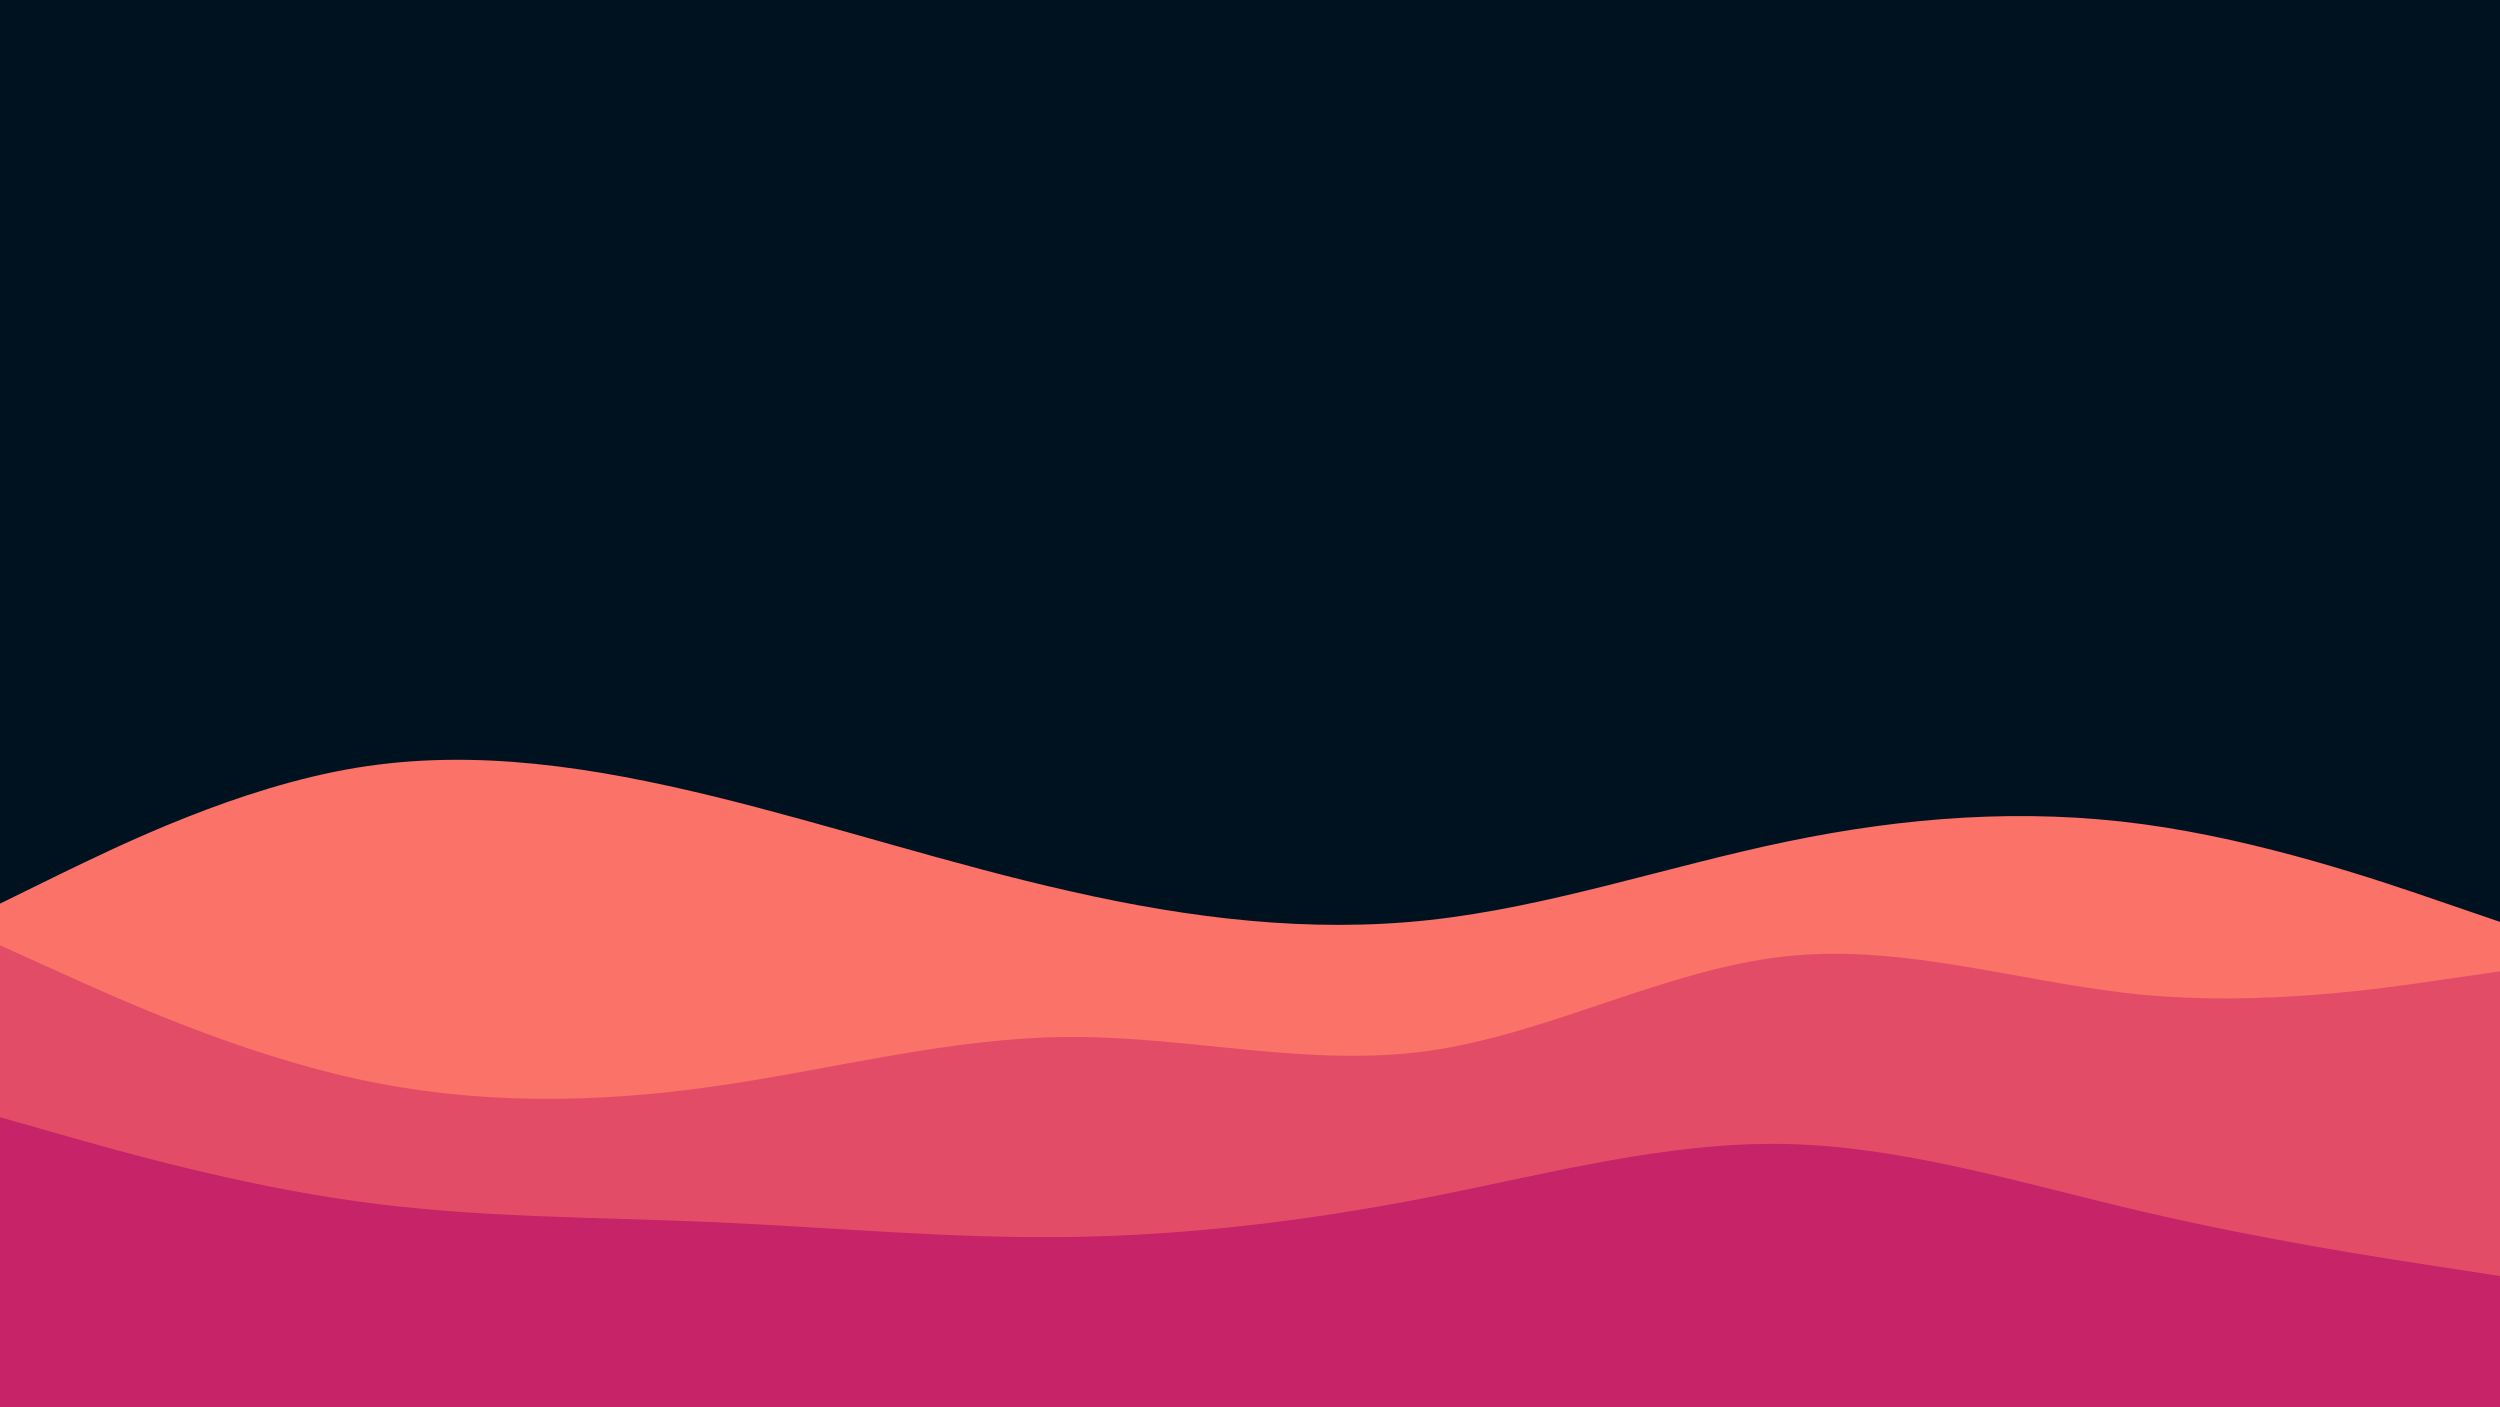
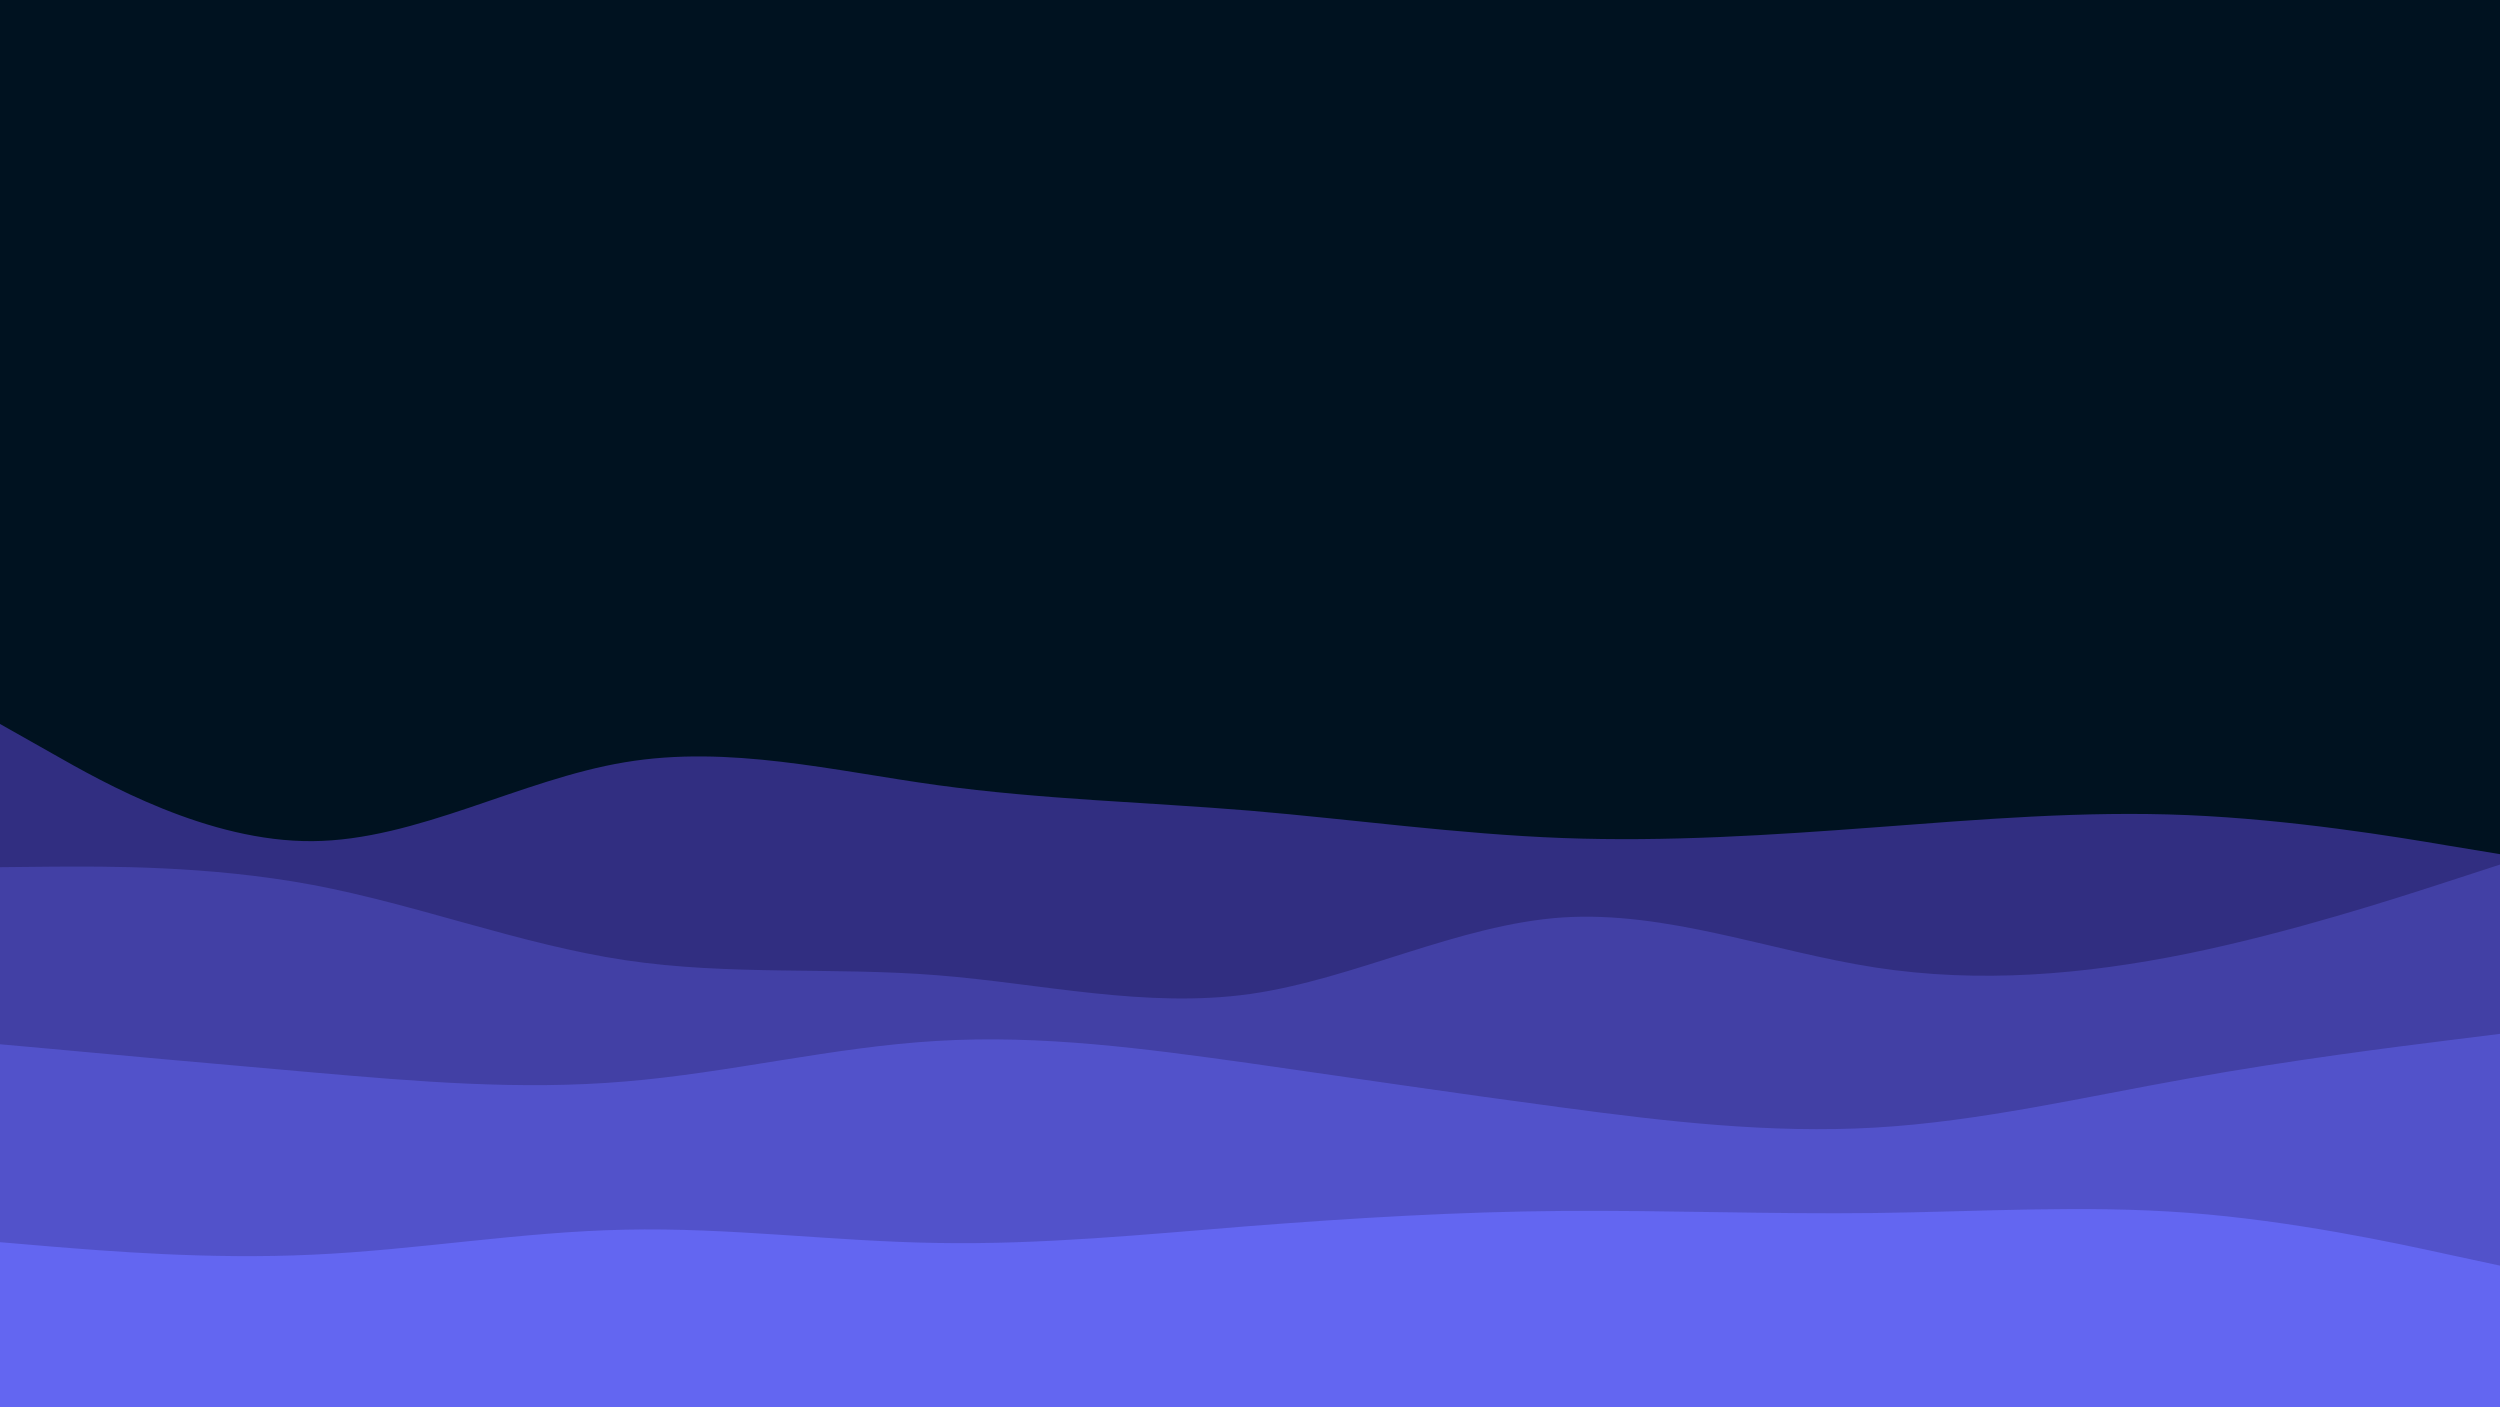
<svg xmlns="http://www.w3.org/2000/svg" id="visual" viewBox="0 0 960 540" width="960" height="540" version="1.1">
  <rect x="0" y="0" width="960" height="540" fill="#001220" />
-   <path d="M0 347L22.8 335.8C45.7 324.7 91.3 302.3 137 294.8C182.7 287.3 228.3 294.7 274 305.8C319.7 317 365.3 332 411.2 342.3C457 352.7 503 358.3 548.8 353.3C594.7 348.3 640.3 332.7 686 323.2C731.7 313.7 777.3 310.3 823 316.5C868.7 322.7 914.3 338.3 937.2 346.2L960 354L960 541L937.2 541C914.3 541 868.7 541 823 541C777.3 541 731.7 541 686 541C640.3 541 594.7 541 548.8 541C503 541 457 541 411.2 541C365.3 541 319.7 541 274 541C228.3 541 182.7 541 137 541C91.3 541 45.7 541 22.8 541L0 541Z" fill="#fa7268" />
-   <path d="M0 363L22.8 373.3C45.7 383.7 91.3 404.3 137 414.3C182.7 424.3 228.3 423.7 274 417.2C319.7 410.7 365.3 398.3 411.2 398.2C457 398 503 410 548.8 403.5C594.7 397 640.3 372 686 367.2C731.7 362.3 777.3 377.7 823 382C868.7 386.3 914.3 379.7 937.2 376.3L960 373L960 541L937.2 541C914.3 541 868.7 541 823 541C777.3 541 731.7 541 686 541C640.3 541 594.7 541 548.8 541C503 541 457 541 411.2 541C365.3 541 319.7 541 274 541C228.3 541 182.7 541 137 541C91.3 541 45.7 541 22.8 541L0 541Z" fill="#e34c67" />
-   <path d="M0 429L22.8 435.5C45.7 442 91.3 455 137 461.3C182.7 467.7 228.3 467.3 274 469.3C319.7 471.3 365.3 475.7 411.2 475C457 474.3 503 468.7 548.8 459.7C594.7 450.7 640.3 438.3 686 439.3C731.7 440.3 777.3 454.7 823 465.3C868.7 476 914.3 483 937.2 486.5L960 490L960 541L937.2 541C914.3 541 868.7 541 823 541C777.3 541 731.7 541 686 541C640.3 541 594.7 541 548.8 541C503 541 457 541 411.2 541C365.3 541 319.7 541 274 541C228.3 541 182.7 541 137 541C91.3 541 45.7 541 22.8 541L0 541Z" fill="#c62368" />
+   <path d="M0 278L20 289.3C40 300.7 80 323.3 120 323C160 322.7 200 299.3 240 292.7C280 286 320 296 360 301.5C400 307 440 308 480 311.3C520 314.7 560 320.3 600 321.8C640 323.3 680 320.7 720 317.7C760 314.7 800 311.3 840 313C880 314.7 920 321.3 940 324.7L960 328L960 541L940 541C920 541 880 541 840 541C800 541 760 541 720 541C680 541 640 541 600 541C560 541 520 541 480 541C440 541 400 541 360 541C320 541 280 541 240 541C200 541 160 541 120 541C80 541 40 541 20 541L0 541Z" fill="#312e81" />
+   <path d="M0 333L20 332.8C40 332.7 80 332.3 120 339.8C160 347.3 200 362.7 240 368.7C280 374.7 320 371.3 360 374.5C400 377.7 440 387.3 480 381.7C520 376 560 355 600 352.3C640 349.7 680 365.3 720 371.5C760 377.7 800 374.3 840 366.2C880 358 920 345 940 338.5L960 332L960 541L940 541C920 541 880 541 840 541C800 541 760 541 720 541C680 541 640 541 600 541C560 541 520 541 480 541C440 541 400 541 360 541C320 541 280 541 240 541C200 541 160 541 120 541C80 541 40 541 20 541L0 541Z" fill="#4240a5" />
+   <path d="M0 401L20 402.8C40 404.7 80 408.3 120 411.8C160 415.3 200 418.7 240 415.3C280 412 320 402 360 399.7C400 397.3 440 402.7 480 408.3C520 414 560 420 600 425.3C640 430.7 680 435.3 720 433C760 430.7 800 421.3 840 414.2C880 407 920 402 940 399.5L960 397L960 541L940 541C920 541 880 541 840 541C800 541 760 541 720 541C680 541 640 541 600 541C560 541 520 541 480 541C440 541 400 541 360 541C320 541 280 541 240 541C200 541 160 541 120 541C80 541 40 541 20 541L0 541Z" fill="#5252ca" />
+   <path d="M0 477L20 478.7C40 480.3 80 483.7 120 481.8C160 480 200 473 240 472.2C280 471.3 320 476.7 360 477.3C400 478 440 474 480 470.8C520 467.7 560 465.3 600 465C640 464.7 680 466.3 720 465.8C760 465.3 800 462.7 840 465.7C880 468.7 920 477.3 940 481.7L960 486L960 541L940 541C920 541 880 541 840 541C800 541 760 541 720 541C680 541 640 541 600 541C560 541 520 541 480 541C440 541 400 541 360 541C320 541 280 541 240 541C200 541 160 541 120 541C80 541 40 541 20 541L0 541Z" fill="#6366f1" />
</svg>
